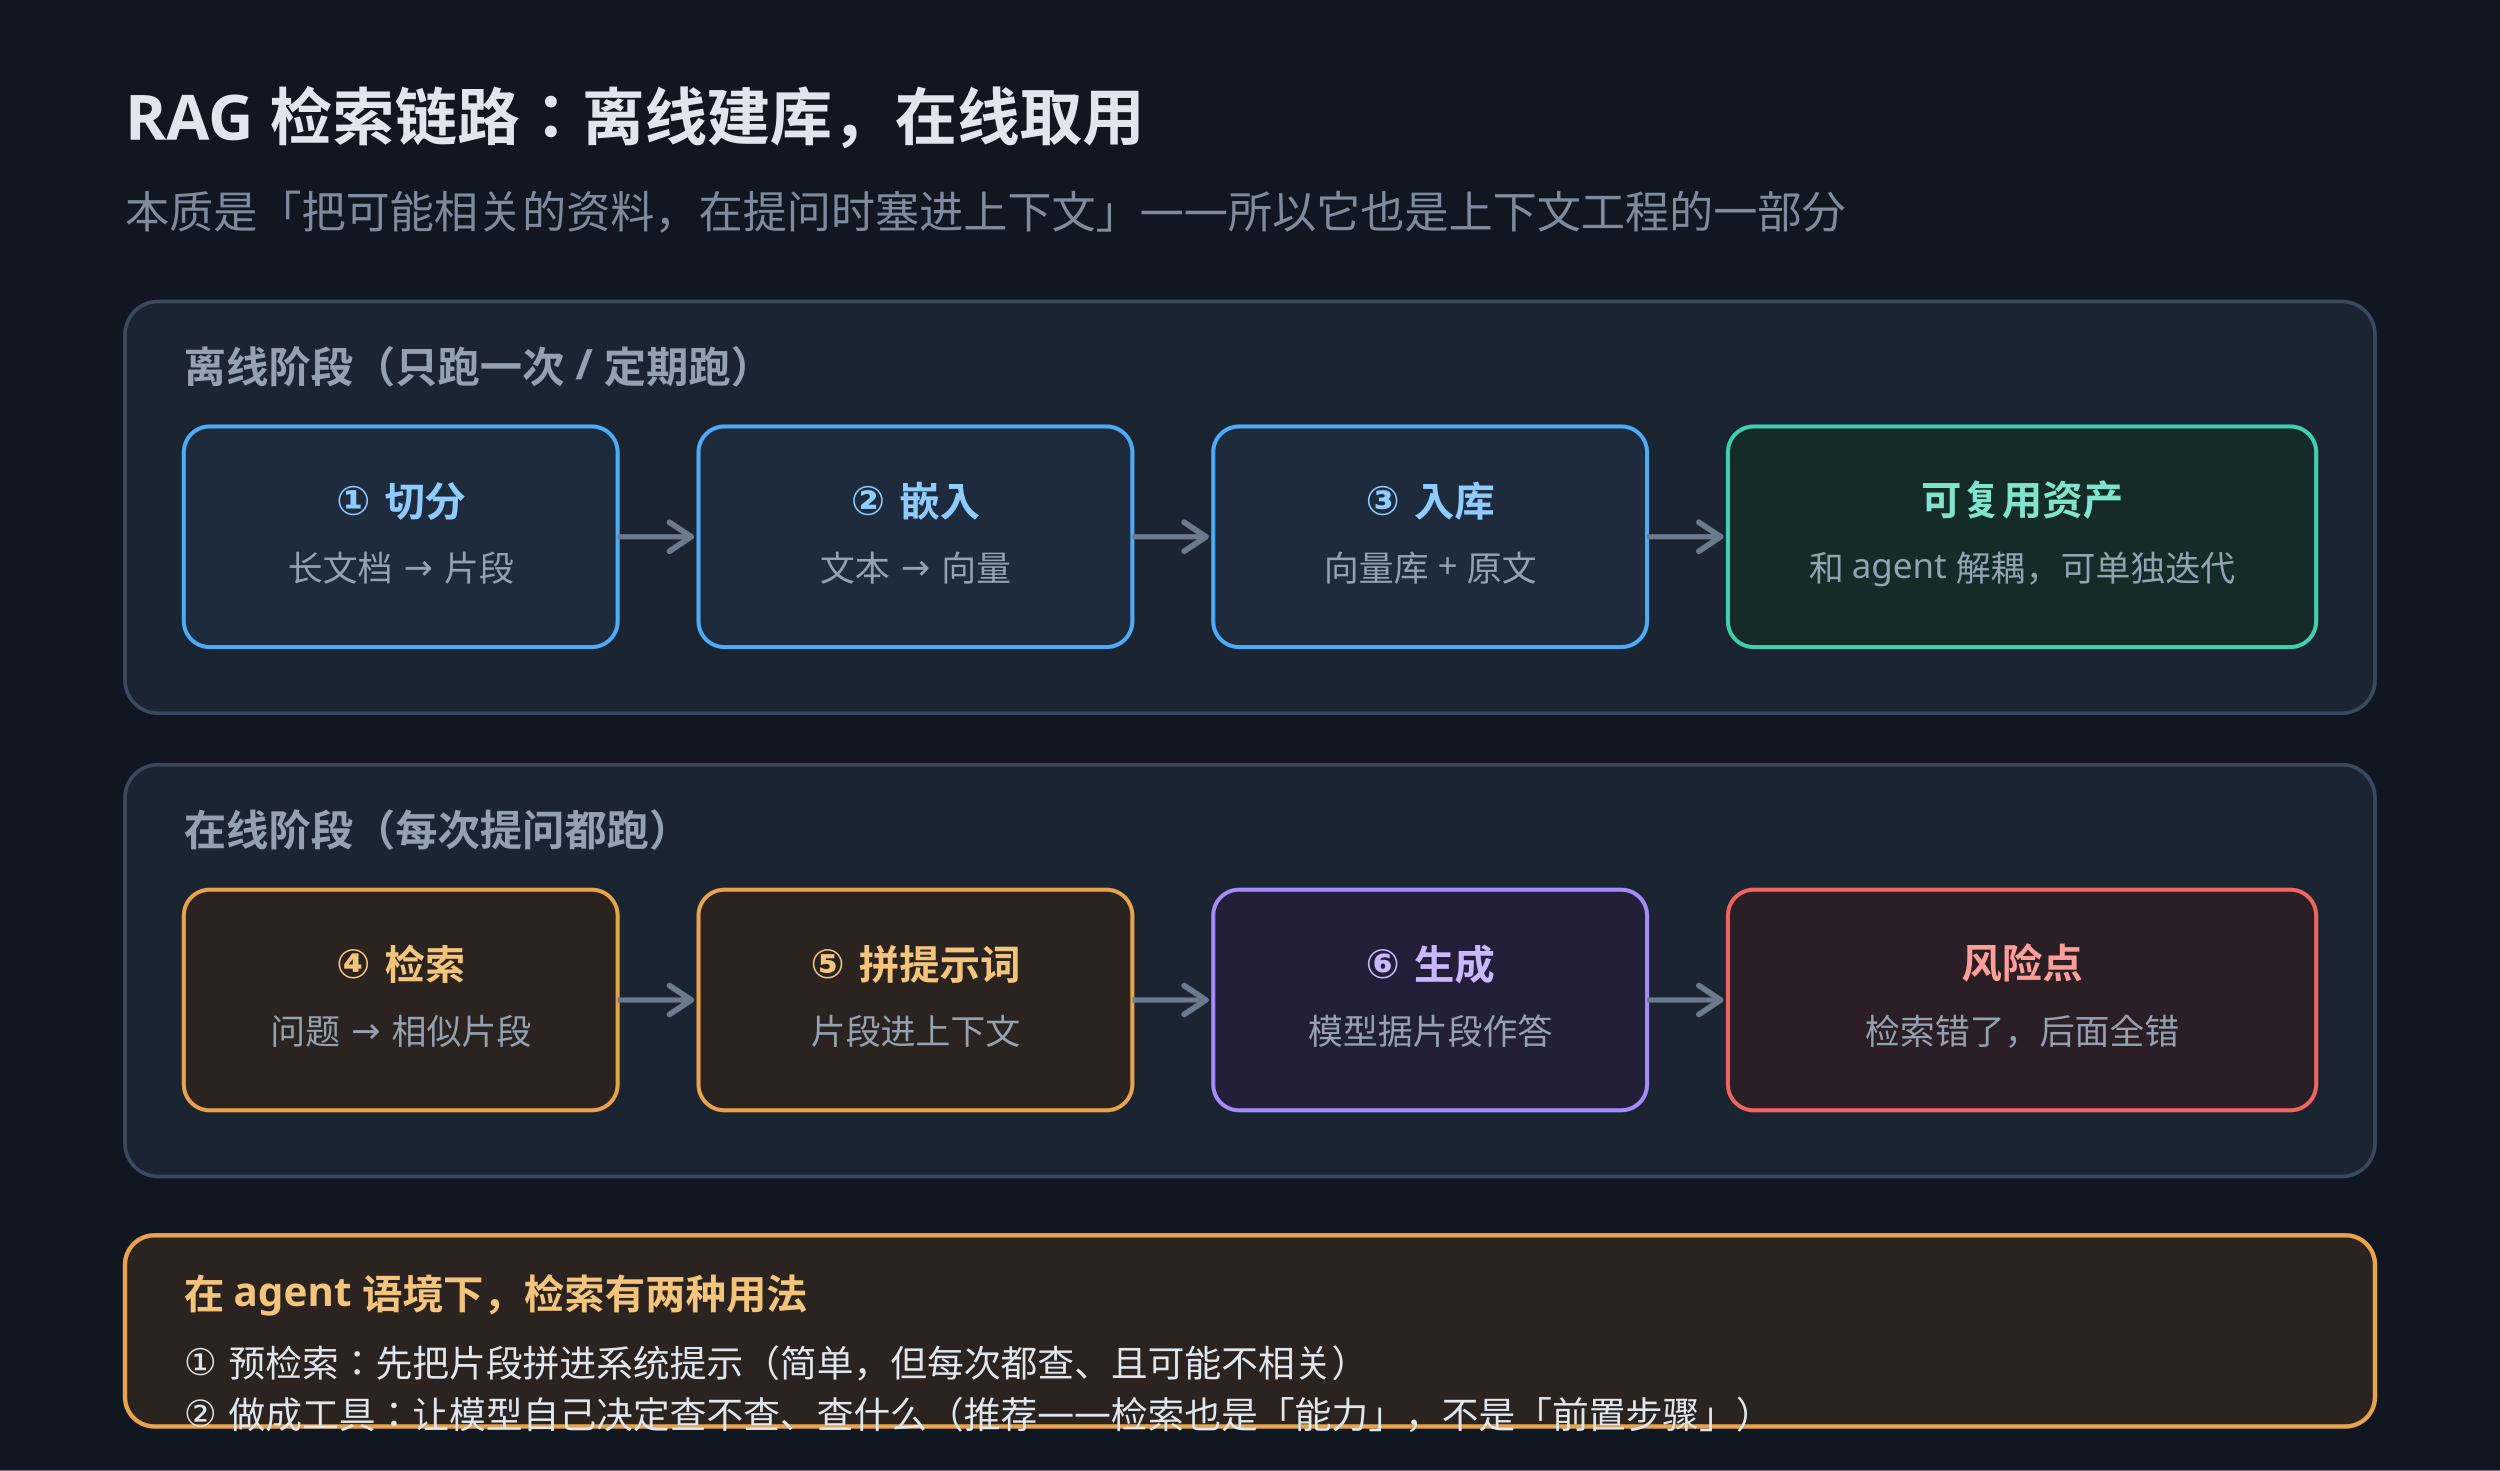
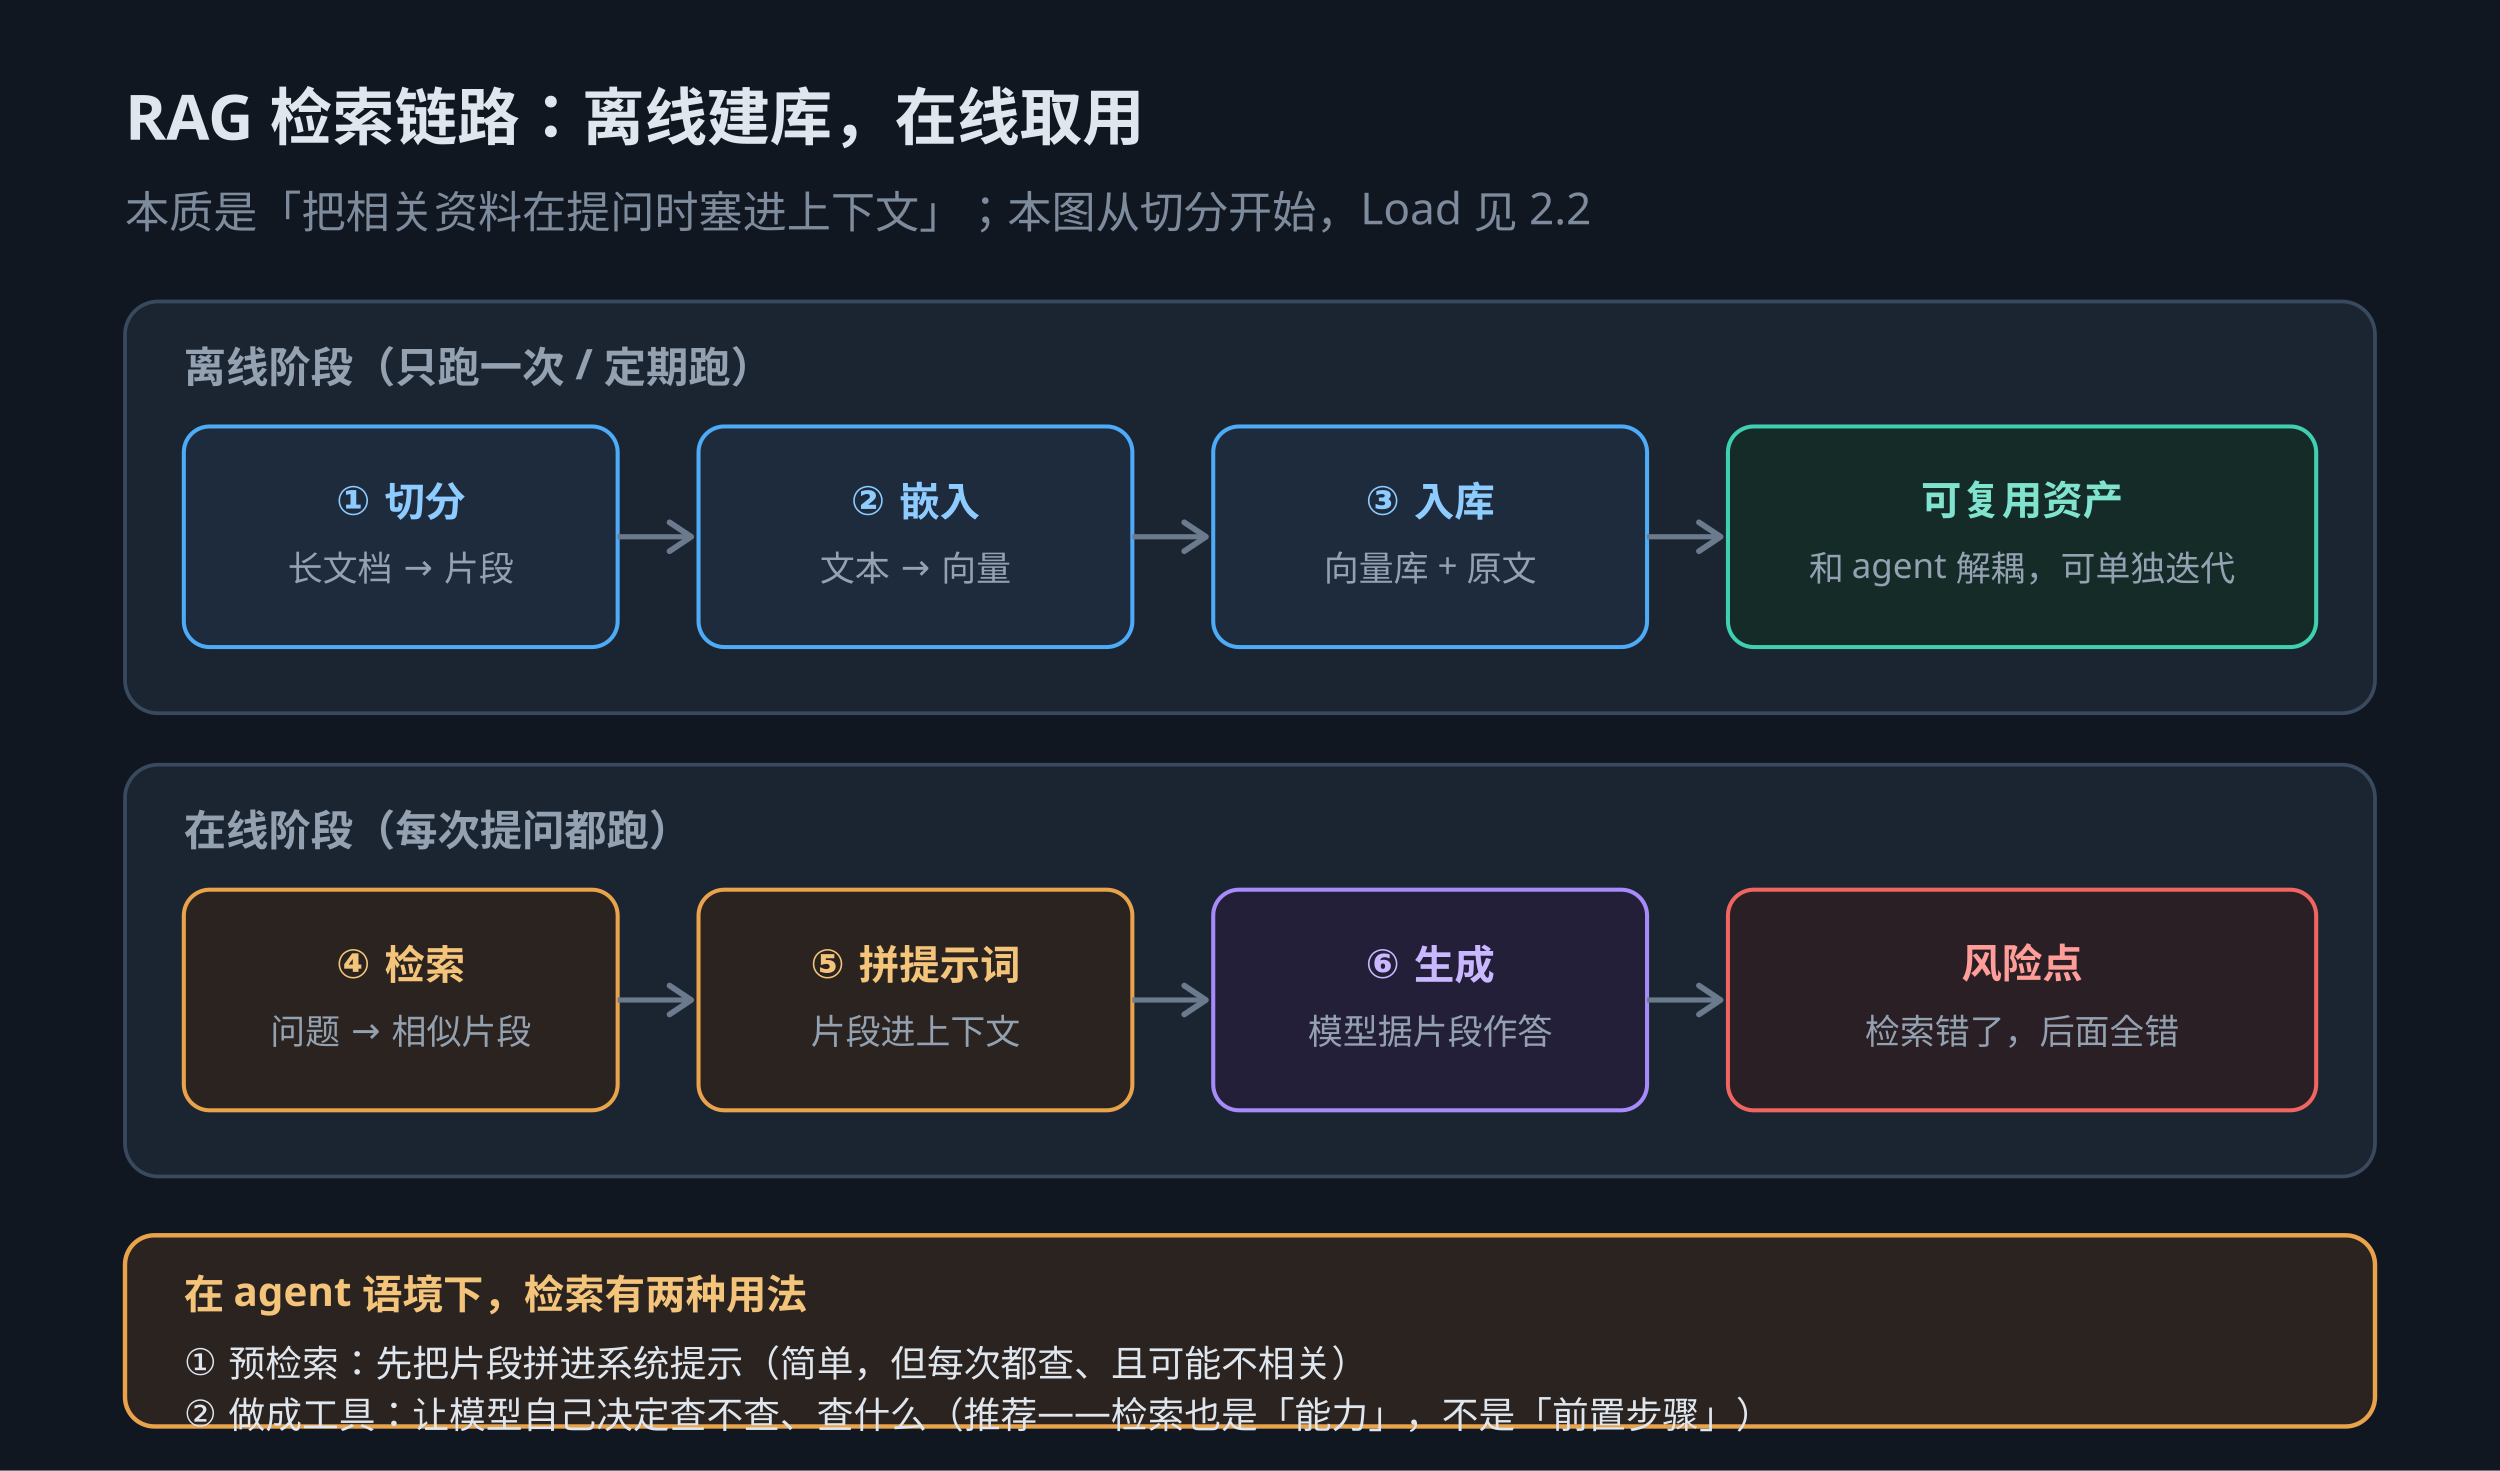
<svg xmlns="http://www.w3.org/2000/svg" viewBox="0 0 680 400" width="680" height="400" role="img">
  <defs>
    <marker id="ar9" viewBox="0 0 10 10" refX="8" refY="5" markerWidth="7" markerHeight="7" orient="auto-start-reverse">
      <path d="M2 1L8 5L2 9" fill="none" stroke="context-stroke" stroke-width="1.6" stroke-linecap="round" stroke-linejoin="round" />
    </marker>
  </defs>
  <rect x="0" y="0" width="680" height="400" fill="#111721" />
  <text x="34" y="38" font-family="system-ui, sans-serif" font-size="17" font-weight="700" fill="#dfe6ee">RAG 检索链路：离线建库，在线取用</text>
-   <text x="34" y="62" font-family="system-ui, sans-serif" font-size="12" fill="#7d8b9c">本质是「把可能相关的资料，在提问时塞进上下文」——所以它也是上下文工程的一部分</text>
+   <text x="34" y="62" font-family="system-ui, sans-serif" font-size="12" fill="#7d8b9c">本质是「把相关资料在提问时塞进上下文」；本图从切分开始，Load 见 2.2</text>
  <rect x="34" y="82" width="612" height="112" rx="9" fill="#1b2532" stroke="#3a4a5e" stroke-width="1" />
  <text x="50" y="104" font-family="system-ui, sans-serif" font-size="11.5" font-weight="700" fill="#93a1b1">离线阶段（只跑一次 / 定期跑）</text>
  <rect x="50" y="116" width="118" height="60" rx="7" fill="#1d2b3d" stroke="#4dabf7" stroke-width="1.1" />
  <text x="109" y="140" text-anchor="middle" font-family="system-ui, sans-serif" font-size="11" font-weight="700" fill="#8ecbff">① 切分</text>
  <text x="109" y="158" text-anchor="middle" font-family="system-ui, sans-serif" font-size="9.5" fill="#93a1b1">长文档 → 片段</text>
  <rect x="190" y="116" width="118" height="60" rx="7" fill="#1d2b3d" stroke="#4dabf7" stroke-width="1.1" />
  <text x="249" y="140" text-anchor="middle" font-family="system-ui, sans-serif" font-size="11" font-weight="700" fill="#8ecbff">② 嵌入</text>
  <text x="249" y="158" text-anchor="middle" font-family="system-ui, sans-serif" font-size="9.5" fill="#93a1b1">文本 → 向量</text>
  <rect x="330" y="116" width="118" height="60" rx="7" fill="#1d2b3d" stroke="#4dabf7" stroke-width="1.1" />
  <text x="389" y="140" text-anchor="middle" font-family="system-ui, sans-serif" font-size="11" font-weight="700" fill="#8ecbff">③ 入库</text>
  <text x="389" y="158" text-anchor="middle" font-family="system-ui, sans-serif" font-size="9.5" fill="#93a1b1">向量库 + 原文</text>
  <rect x="470" y="116" width="160" height="60" rx="7" fill="#142b28" stroke="#3fd0b0" stroke-width="1.1" />
  <text x="550" y="140" text-anchor="middle" font-family="system-ui, sans-serif" font-size="11" font-weight="700" fill="#7fe3cd">可复用资产</text>
  <text x="550" y="158" text-anchor="middle" font-family="system-ui, sans-serif" font-size="9.5" fill="#93a1b1">和 agent 解耦，可单独迭代</text>
  <path d="M168 146L188 146" fill="none" stroke="#6b7a8d" stroke-width="1.4" marker-end="url(#ar9)" />
  <path d="M308 146L328 146" fill="none" stroke="#6b7a8d" stroke-width="1.4" marker-end="url(#ar9)" />
  <path d="M448 146L468 146" fill="none" stroke="#6b7a8d" stroke-width="1.4" marker-end="url(#ar9)" />
  <rect x="34" y="208" width="612" height="112" rx="9" fill="#1b2532" stroke="#3a4a5e" stroke-width="1" />
  <text x="50" y="230" font-family="system-ui, sans-serif" font-size="11.5" font-weight="700" fill="#93a1b1">在线阶段（每次提问都跑）</text>
  <rect x="50" y="242" width="118" height="60" rx="7" fill="#2a2320" stroke="#e8a34b" stroke-width="1.1" />
  <text x="109" y="266" text-anchor="middle" font-family="system-ui, sans-serif" font-size="11" font-weight="700" fill="#f3c47a">④ 检索</text>
  <text x="109" y="284" text-anchor="middle" font-family="system-ui, sans-serif" font-size="9.5" fill="#93a1b1">问题 → 相似片段</text>
  <rect x="190" y="242" width="118" height="60" rx="7" fill="#2a2320" stroke="#e8a34b" stroke-width="1.1" />
  <text x="249" y="266" text-anchor="middle" font-family="system-ui, sans-serif" font-size="11" font-weight="700" fill="#f3c47a">⑤ 拼提示词</text>
  <text x="249" y="284" text-anchor="middle" font-family="system-ui, sans-serif" font-size="9.5" fill="#93a1b1">片段进上下文</text>
  <rect x="330" y="242" width="118" height="60" rx="7" fill="#241f38" stroke="#a78bfa" stroke-width="1.1" />
  <text x="389" y="266" text-anchor="middle" font-family="system-ui, sans-serif" font-size="11" font-weight="700" fill="#c9b8ff">⑥ 生成</text>
  <text x="389" y="284" text-anchor="middle" font-family="system-ui, sans-serif" font-size="9.5" fill="#93a1b1">模型据片段作答</text>
  <rect x="470" y="242" width="160" height="60" rx="7" fill="#2a1f24" stroke="#f0655f" stroke-width="1.1" />
  <text x="550" y="266" text-anchor="middle" font-family="system-ui, sans-serif" font-size="11" font-weight="700" fill="#ff9d99">风险点</text>
  <text x="550" y="284" text-anchor="middle" font-family="system-ui, sans-serif" font-size="9.5" fill="#93a1b1">检索错了，后面全错</text>
  <path d="M168 272L188 272" fill="none" stroke="#6b7a8d" stroke-width="1.4" marker-end="url(#ar9)" />
  <path d="M308 272L328 272" fill="none" stroke="#6b7a8d" stroke-width="1.4" marker-end="url(#ar9)" />
  <path d="M448 272L468 272" fill="none" stroke="#6b7a8d" stroke-width="1.4" marker-end="url(#ar9)" />
  <rect x="34" y="336" width="612" height="52" rx="8" fill="#2a2320" stroke="#e8a34b" stroke-width="1.2" />
  <text x="50" y="356" font-family="system-ui, sans-serif" font-size="11" font-weight="700" fill="#f3c47a">在 agent 语境下，检索有两种用法</text>
  <text x="50" y="374" font-family="system-ui, sans-serif" font-size="10" fill="#dfe6ee">① 预检索：先把片段拼进系统提示（简单，但每次都查、且可能不相关）</text>
  <text x="50" y="388" font-family="system-ui, sans-serif" font-size="10" fill="#dfe6ee">② 做成工具：让模型自己决定查不查、查什么（推荐——检索也是「能力」，不是「前置步骤」）</text>
</svg>
